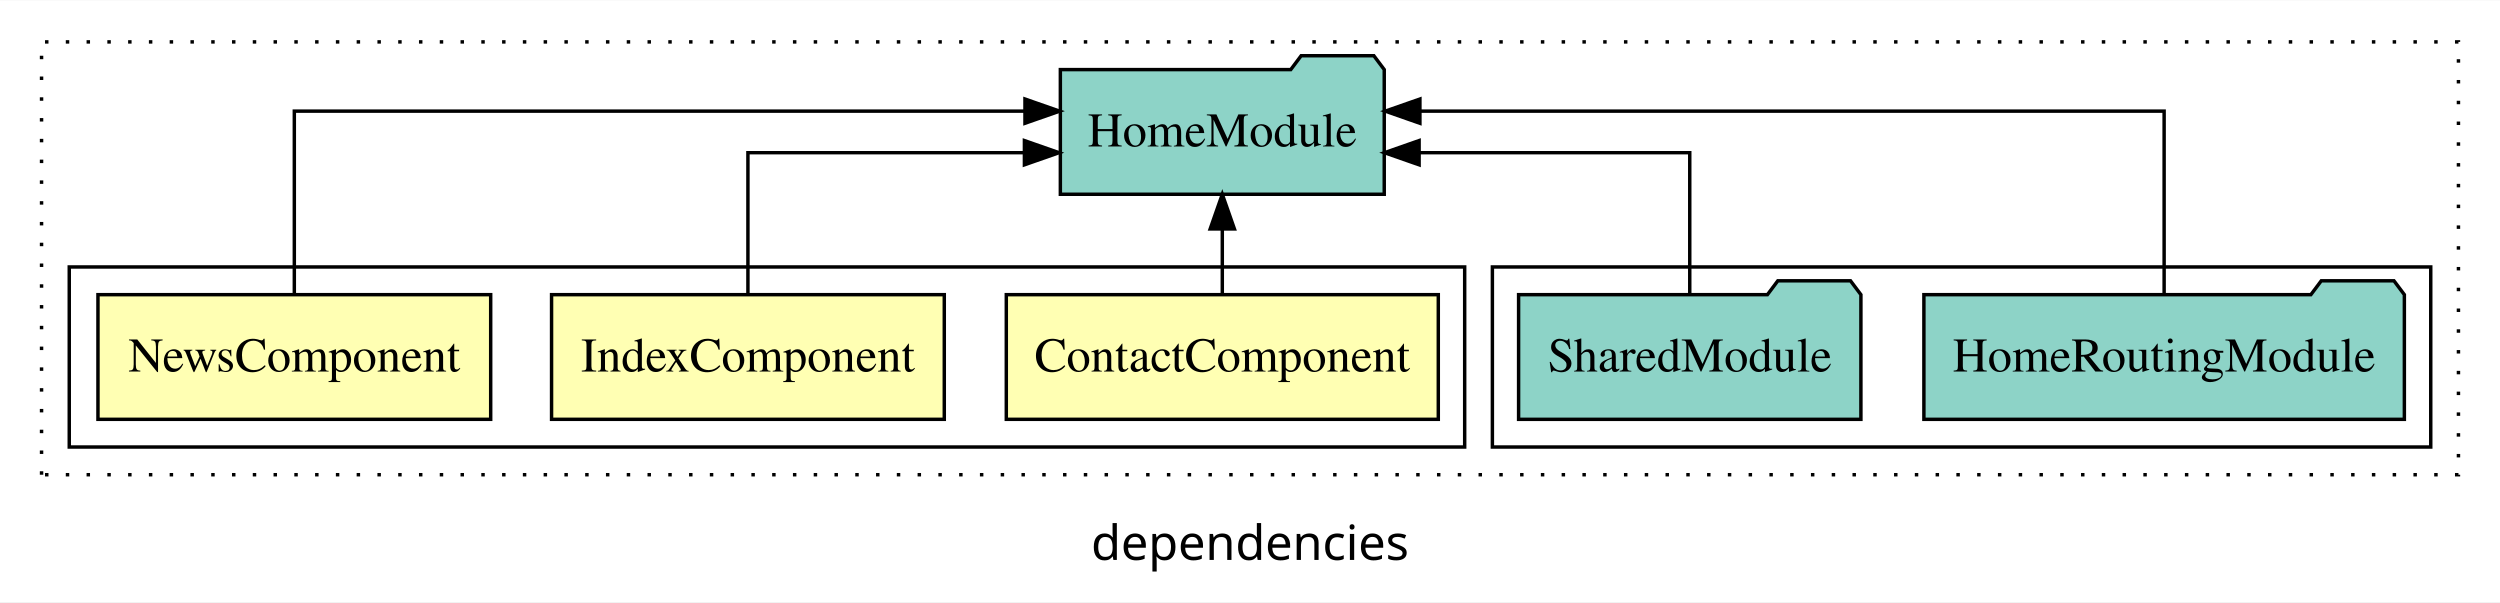
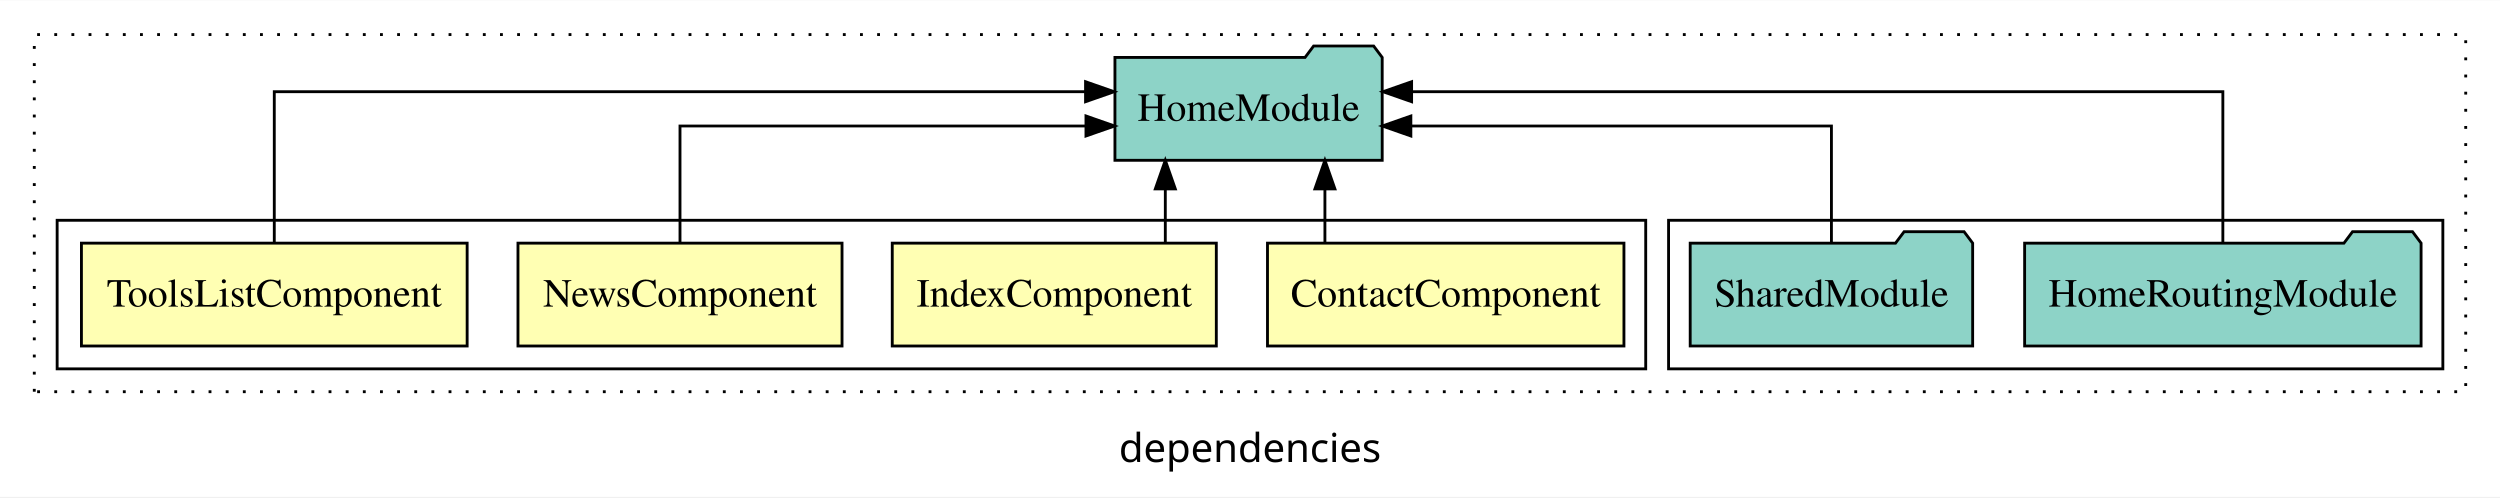
- <svg xmlns="http://www.w3.org/2000/svg" width="722pt" height="174pt" viewBox="0.00 0.00 722.00 173.80">
+ <svg xmlns="http://www.w3.org/2000/svg" width="875pt" height="174pt" viewBox="0.00 0.00 875.00 173.80">
  <g id="graph0" class="graph" transform="scale(1 1) rotate(0) translate(4 169.8)">
-     <polygon fill="white" stroke="transparent" points="-4,4 -4,-169.8 718,-169.8 718,4 -4,4" />
-     <text text-anchor="middle" x="357" y="-8.2" font-family="sans-serif" font-size="14.00">dependencies</text>
+     <polygon fill="white" stroke="transparent" points="-4,4 -4,-169.8 871,-169.8 871,4 -4,4" />
+     <text text-anchor="middle" x="433.5" y="-8.2" font-family="sans-serif" font-size="14.00">dependencies</text>
    <g id="clust1" class="cluster">
-       <polygon fill="none" stroke="black" stroke-dasharray="1,5" points="8,-32.8 8,-157.8 706,-157.8 706,-32.8 8,-32.8" />
+       <polygon fill="none" stroke="black" stroke-dasharray="1,5" points="8,-32.8 8,-157.8 859,-157.8 859,-32.8 8,-32.8" />
    </g>
-     <g id="clust6" class="cluster">
-       <polygon fill="none" stroke="black" points="427,-40.8 427,-92.8 698,-92.8 698,-40.8 427,-40.8" />
+     <g id="clust7" class="cluster">
+       <polygon fill="none" stroke="black" points="580,-40.8 580,-92.8 851,-92.8 851,-40.8 580,-40.8" />
    </g>
    <g id="clust2" class="cluster">
-       <polygon fill="none" stroke="black" points="16,-40.8 16,-92.8 419,-92.8 419,-40.8 16,-40.8" />
+       <polygon fill="none" stroke="black" points="16,-40.8 16,-92.8 572,-92.8 572,-40.8 16,-40.8" />
    </g>
    <g id="node1" class="node">
-       <polygon fill="#ffffb3" stroke="black" points="411.38,-84.8 286.62,-84.8 286.62,-48.8 411.38,-48.8 411.38,-84.8" />
-       <text text-anchor="middle" x="349" y="-62.6" font-family="Times,serif" font-size="14.00">ContactComponent</text>
+       <polygon fill="#ffffb3" stroke="black" points="564.38,-84.8 439.62,-84.8 439.62,-48.8 564.38,-48.8 564.38,-84.8" />
+       <text text-anchor="middle" x="502" y="-62.6" font-family="Times,serif" font-size="14.00">ContactComponent</text>
+     </g>
+     <g id="node5" class="node">
+       <polygon fill="#8dd3c7" stroke="black" points="479.77,-149.8 476.77,-153.8 455.77,-153.8 452.77,-149.8 386.23,-149.8 386.23,-113.8 479.77,-113.8 479.77,-149.8" />
+       <text text-anchor="middle" x="433" y="-127.6" font-family="Times,serif" font-size="14.00">HomeModule</text>
+     </g>
+     <g id="edge1" class="edge">
+       <path fill="none" stroke="black" d="M459.72,-84.91C459.72,-84.91 459.72,-103.79 459.72,-103.79" />
+       <polygon fill="black" stroke="black" points="456.22,-103.79 459.72,-113.79 463.22,-103.79 456.22,-103.79" />
+     </g>
+     <g id="node2" class="node">
+       <polygon fill="#ffffb3" stroke="black" points="421.71,-84.8 308.29,-84.8 308.29,-48.8 421.71,-48.8 421.71,-84.8" />
+       <text text-anchor="middle" x="365" y="-62.6" font-family="Times,serif" font-size="14.00">IndexComponent</text>
+     </g>
+     <g id="edge2" class="edge">
+       <path fill="none" stroke="black" d="M403.86,-84.91C403.86,-84.91 403.86,-103.79 403.86,-103.79" />
+       <polygon fill="black" stroke="black" points="400.36,-103.79 403.86,-113.79 407.36,-103.79 400.36,-103.79" />
+     </g>
+     <g id="node3" class="node">
+       <polygon fill="#ffffb3" stroke="black" points="290.71,-84.8 177.29,-84.8 177.29,-48.8 290.71,-48.8 290.71,-84.8" />
+       <text text-anchor="middle" x="234" y="-62.6" font-family="Times,serif" font-size="14.00">NewsComponent</text>
+     </g>
+     <g id="edge3" class="edge">
+       <path fill="none" stroke="black" d="M234,-84.82C234,-102.17 234,-125.8 234,-125.8 234,-125.8 376.09,-125.8 376.09,-125.8" />
+       <polygon fill="black" stroke="black" points="376.09,-129.3 386.09,-125.8 376.09,-122.3 376.09,-129.3" />
    </g>
    <g id="node4" class="node">
-       <polygon fill="#8dd3c7" stroke="black" points="395.77,-149.8 392.77,-153.8 371.77,-153.8 368.77,-149.8 302.23,-149.8 302.23,-113.8 395.77,-113.8 395.77,-149.8" />
-       <text text-anchor="middle" x="349" y="-127.6" font-family="Times,serif" font-size="14.00">HomeModule</text>
-     </g>
-     <g id="edge1" class="edge">
-       <path fill="none" stroke="black" d="M349,-84.91C349,-84.91 349,-103.79 349,-103.79" />
-       <polygon fill="black" stroke="black" points="345.5,-103.79 349,-113.79 352.5,-103.79 345.5,-103.79" />
-     </g>
-     <g id="node2" class="node">
-       <polygon fill="#ffffb3" stroke="black" points="268.71,-84.8 155.29,-84.8 155.29,-48.8 268.71,-48.8 268.71,-84.8" />
-       <text text-anchor="middle" x="212" y="-62.6" font-family="Times,serif" font-size="14.00">IndexComponent</text>
-     </g>
-     <g id="edge2" class="edge">
-       <path fill="none" stroke="black" d="M212,-84.82C212,-102.17 212,-125.8 212,-125.8 212,-125.8 291.85,-125.8 291.85,-125.8" />
-       <polygon fill="black" stroke="black" points="291.85,-129.3 301.85,-125.8 291.85,-122.3 291.85,-129.3" />
-     </g>
-     <g id="node3" class="node">
-       <polygon fill="#ffffb3" stroke="black" points="137.71,-84.8 24.29,-84.8 24.29,-48.8 137.71,-48.8 137.71,-84.8" />
-       <text text-anchor="middle" x="81" y="-62.6" font-family="Times,serif" font-size="14.00">NewsComponent</text>
-     </g>
-     <g id="edge3" class="edge">
-       <path fill="none" stroke="black" d="M81,-85.08C81,-106.12 81,-137.8 81,-137.8 81,-137.8 292.01,-137.8 292.01,-137.8" />
-       <polygon fill="black" stroke="black" points="292.01,-141.3 302.01,-137.8 292.01,-134.3 292.01,-141.3" />
-     </g>
-     <g id="node5" class="node">
-       <polygon fill="#8dd3c7" stroke="black" points="690.38,-84.8 687.38,-88.8 666.38,-88.8 663.38,-84.8 551.62,-84.8 551.62,-48.8 690.38,-48.8 690.38,-84.8" />
-       <text text-anchor="middle" x="621" y="-62.6" font-family="Times,serif" font-size="14.00">HomeRoutingModule</text>
+       <polygon fill="#ffffb3" stroke="black" points="159.5,-84.8 24.5,-84.8 24.5,-48.8 159.5,-48.8 159.5,-84.8" />
+       <text text-anchor="middle" x="92" y="-62.6" font-family="Times,serif" font-size="14.00">ToolsListComponent</text>
    </g>
    <g id="edge4" class="edge">
-       <path fill="none" stroke="black" d="M621,-85.08C621,-106.12 621,-137.8 621,-137.8 621,-137.8 406.07,-137.8 406.07,-137.8" />
-       <polygon fill="black" stroke="black" points="406.07,-134.3 396.07,-137.8 406.07,-141.3 406.07,-134.3" />
+       <path fill="none" stroke="black" d="M92,-85.08C92,-106.12 92,-137.8 92,-137.8 92,-137.8 375.94,-137.8 375.94,-137.8" />
+       <polygon fill="black" stroke="black" points="375.94,-141.3 385.94,-137.8 375.94,-134.3 375.94,-141.3" />
    </g>
    <g id="node6" class="node">
-       <polygon fill="#8dd3c7" stroke="black" points="533.43,-84.8 530.43,-88.8 509.43,-88.8 506.43,-84.8 434.57,-84.8 434.57,-48.8 533.43,-48.8 533.43,-84.8" />
-       <text text-anchor="middle" x="484" y="-62.6" font-family="Times,serif" font-size="14.00">SharedModule</text>
+       <polygon fill="#8dd3c7" stroke="black" points="843.38,-84.8 840.38,-88.8 819.38,-88.8 816.38,-84.8 704.62,-84.8 704.62,-48.8 843.38,-48.8 843.38,-84.8" />
+       <text text-anchor="middle" x="774" y="-62.6" font-family="Times,serif" font-size="14.00">HomeRoutingModule</text>
    </g>
    <g id="edge5" class="edge">
-       <path fill="none" stroke="black" d="M484,-84.82C484,-102.17 484,-125.8 484,-125.8 484,-125.8 405.84,-125.8 405.84,-125.8" />
-       <polygon fill="black" stroke="black" points="405.84,-122.3 395.84,-125.8 405.84,-129.3 405.84,-122.3" />
+       <path fill="none" stroke="black" d="M774,-85.08C774,-106.12 774,-137.8 774,-137.8 774,-137.8 490.06,-137.8 490.06,-137.8" />
+       <polygon fill="black" stroke="black" points="490.06,-134.3 480.06,-137.8 490.06,-141.3 490.06,-134.3" />
+     </g>
+     <g id="node7" class="node">
+       <polygon fill="#8dd3c7" stroke="black" points="686.43,-84.8 683.43,-88.8 662.43,-88.8 659.43,-84.8 587.57,-84.8 587.57,-48.8 686.43,-48.8 686.43,-84.8" />
+       <text text-anchor="middle" x="637" y="-62.6" font-family="Times,serif" font-size="14.00">SharedModule</text>
+     </g>
+     <g id="edge6" class="edge">
+       <path fill="none" stroke="black" d="M637,-84.82C637,-102.17 637,-125.8 637,-125.8 637,-125.8 489.8,-125.8 489.8,-125.8" />
+       <polygon fill="black" stroke="black" points="489.8,-122.3 479.8,-125.8 489.8,-129.3 489.8,-122.3" />
    </g>
  </g>
</svg>
